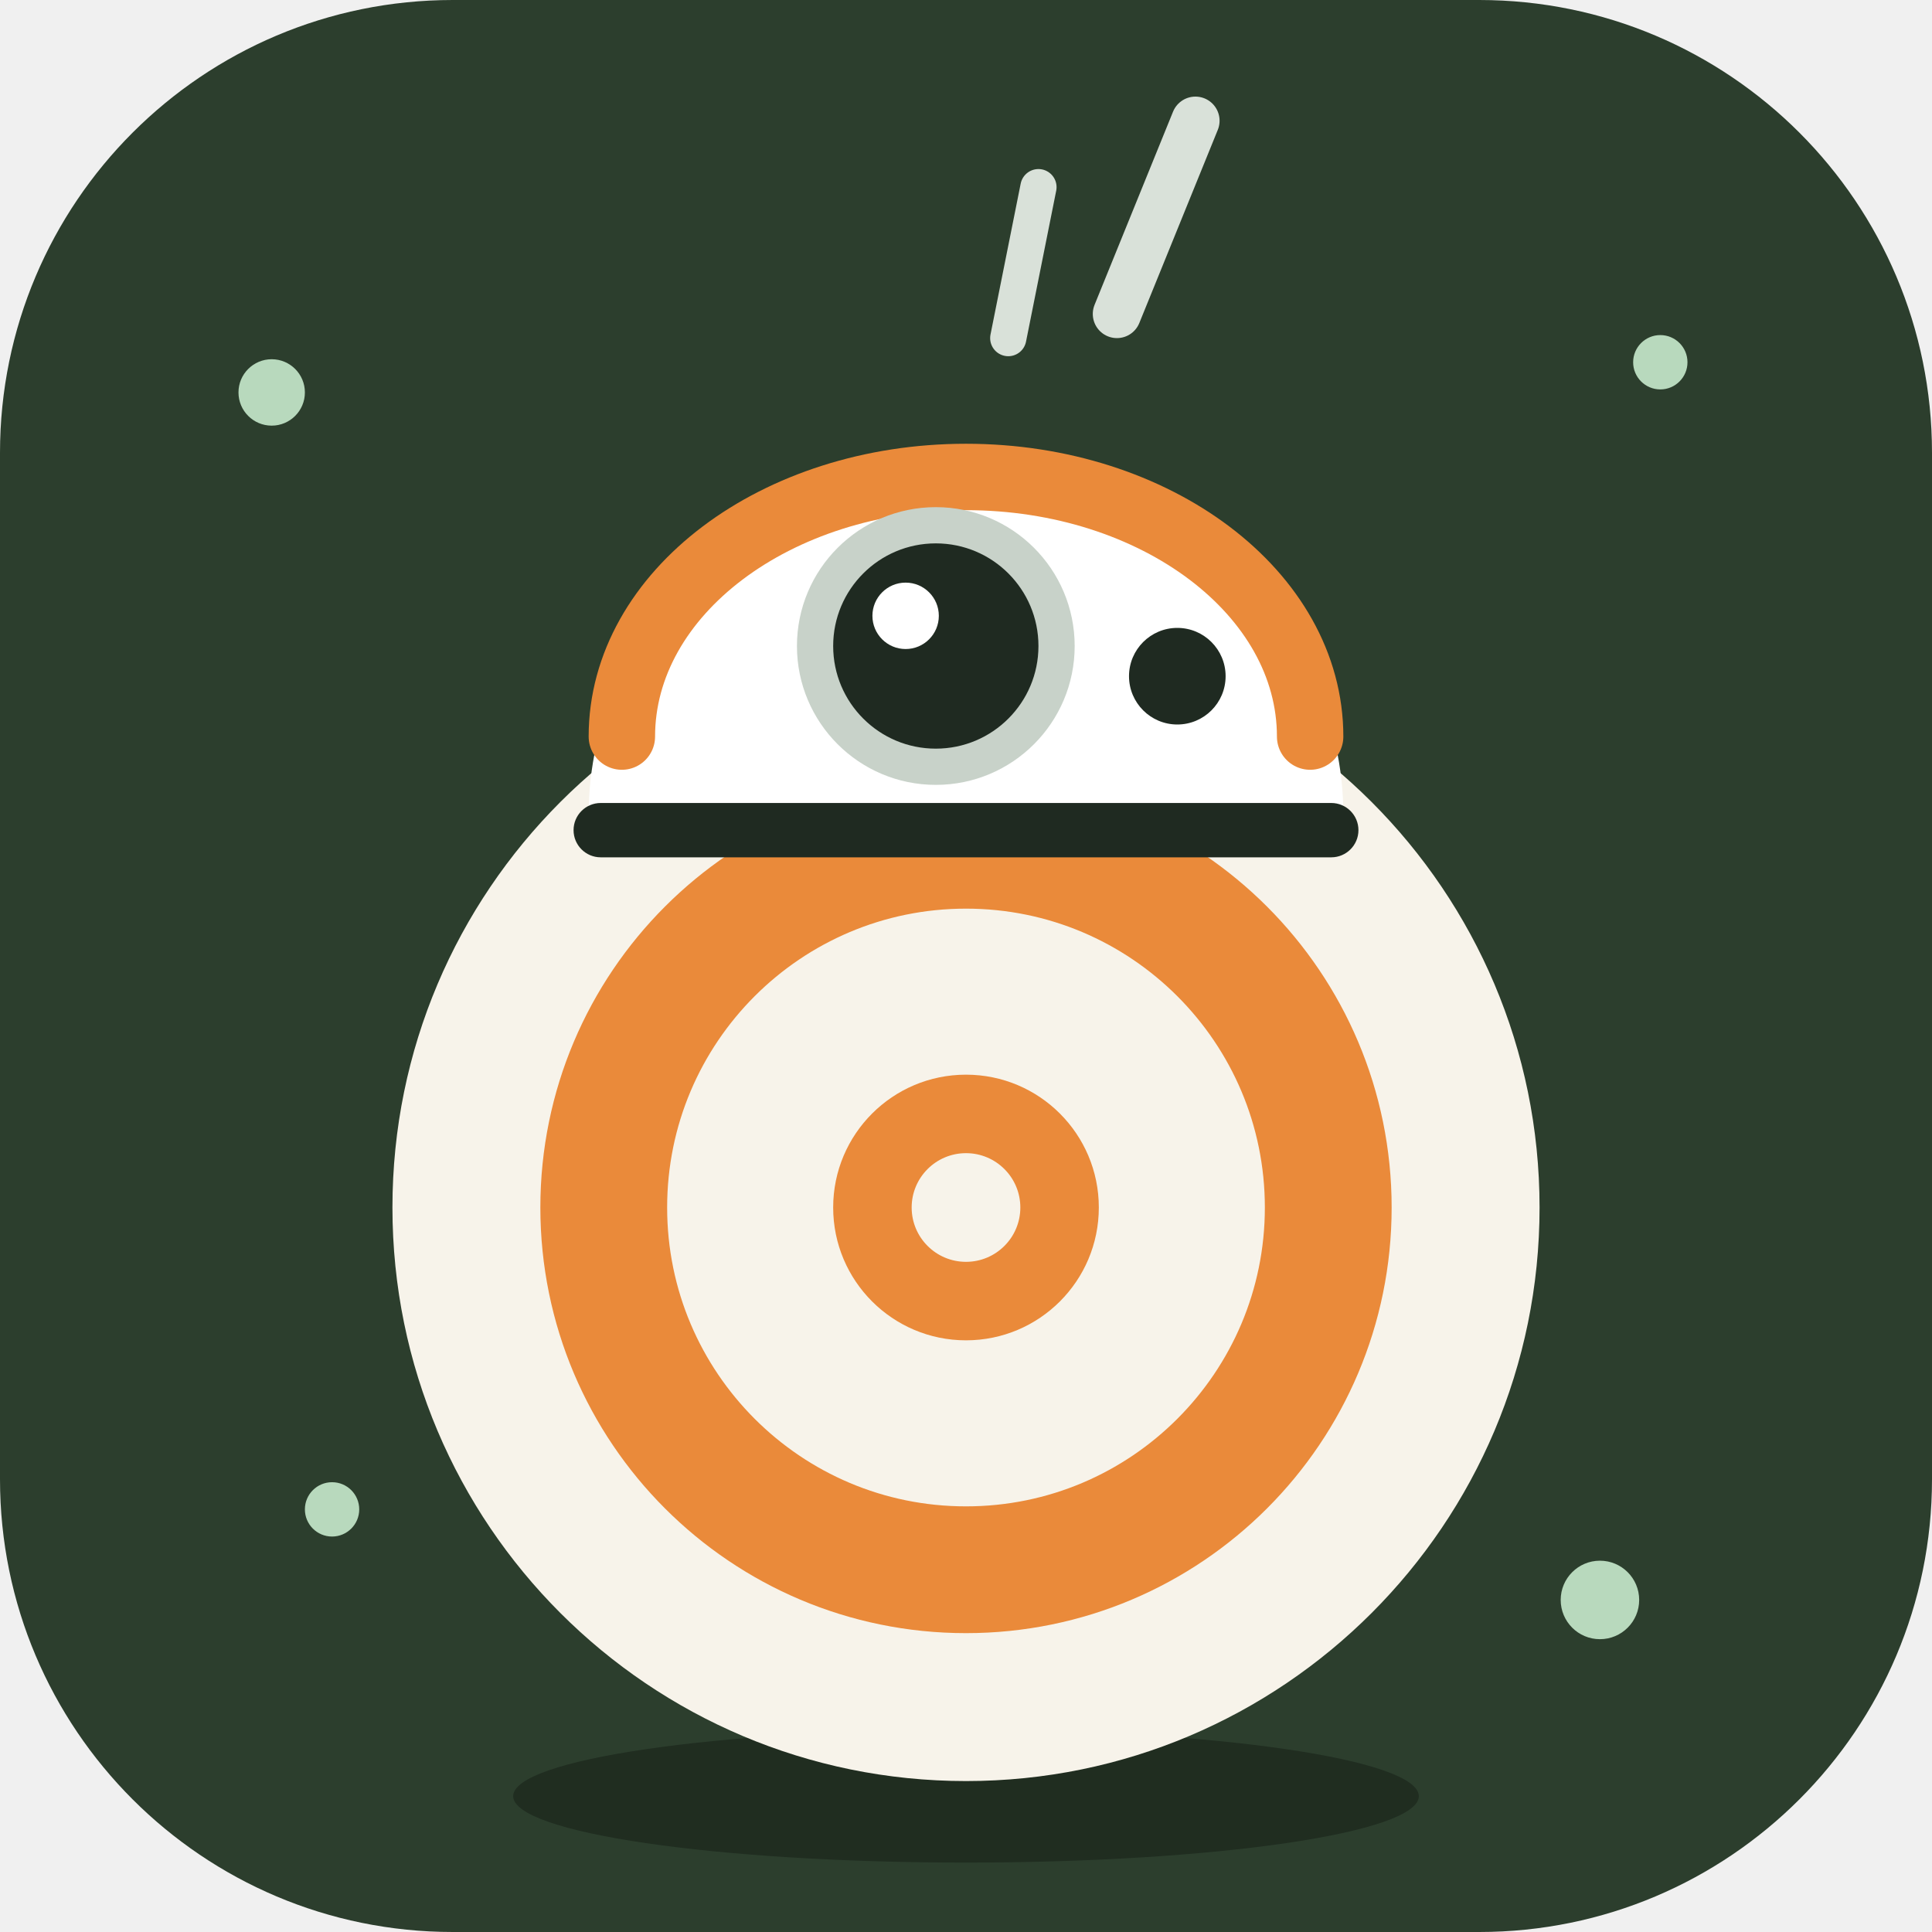
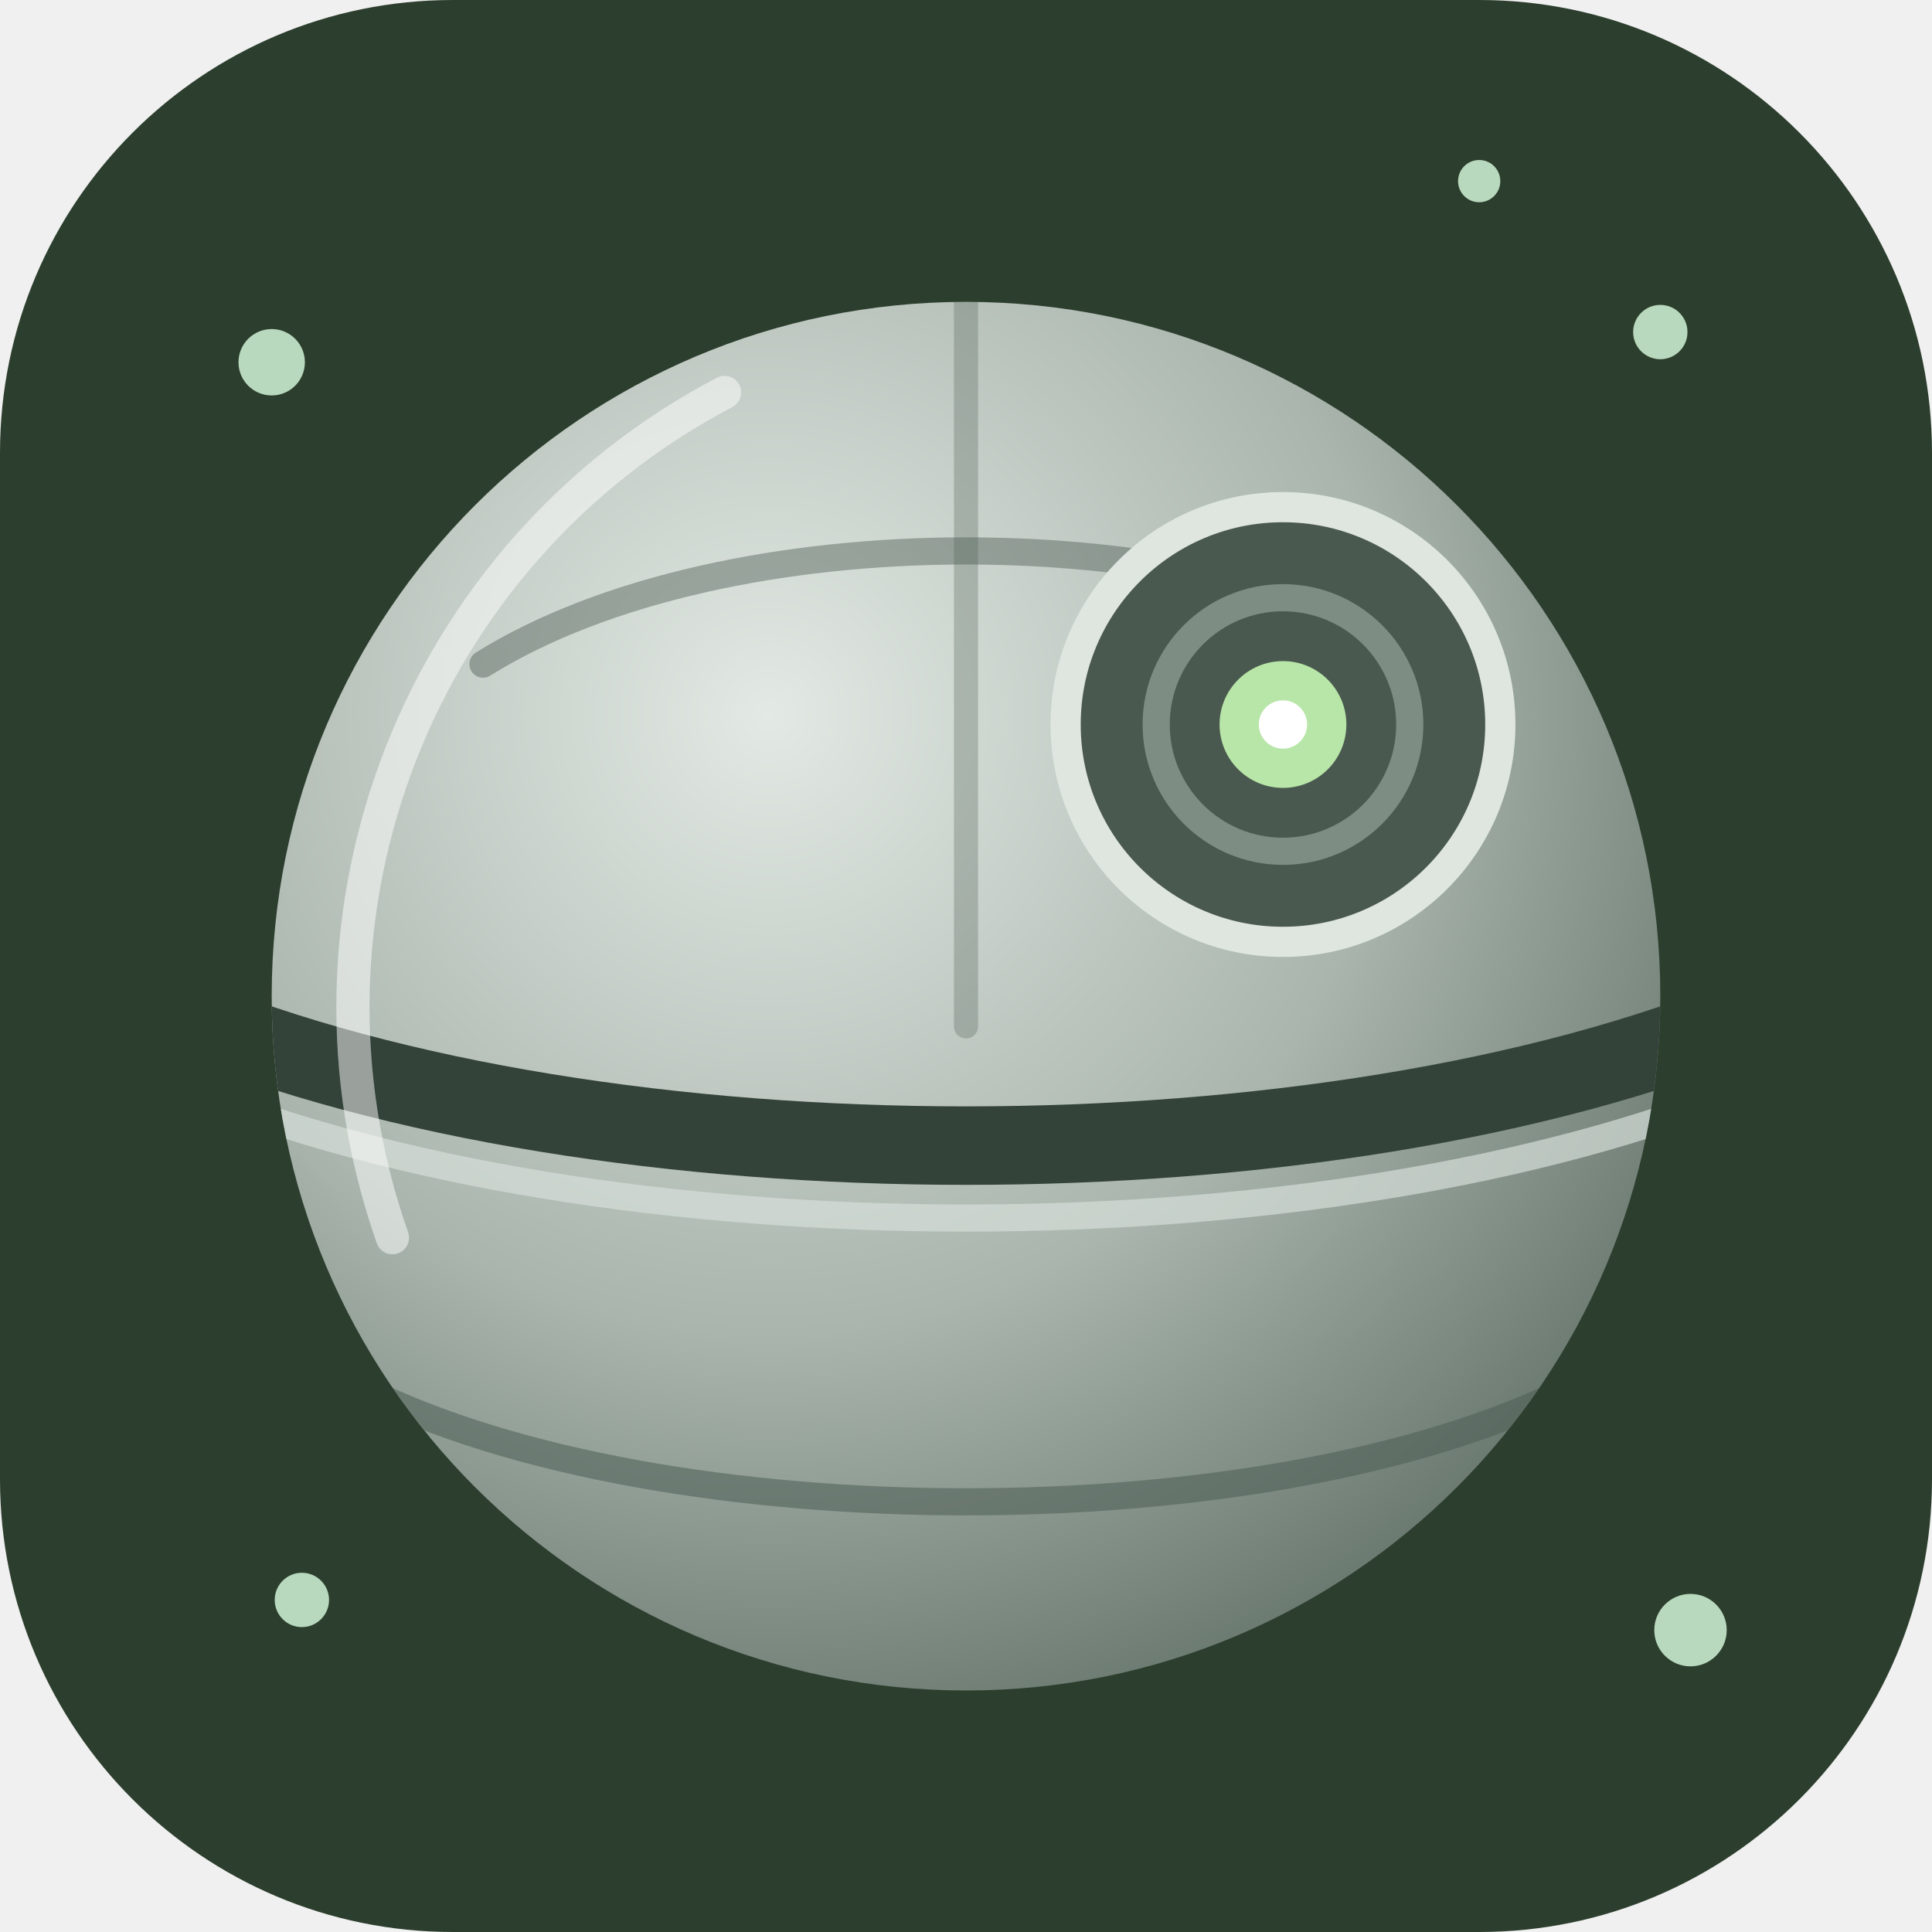
- <svg xmlns="http://www.w3.org/2000/svg" viewBox="0 0 64 64">
+ <svg xmlns="http://www.w3.org/2000/svg" viewBox="0 0 64 64" role="img" aria-labelledby="t">
+   <defs>
+     <radialGradient id="planet" cx="36%" cy="30%" r="80%">
+       <stop offset="0" stop-color="#e3e9e4" />
+       <stop offset="0.55" stop-color="#a9b5ad" />
+       <stop offset="1" stop-color="#5f6e65" />
+     </radialGradient>
+     <clipPath id="clip">
+       <circle cx="32" cy="33" r="23" />
+     </clipPath>
+   </defs>
  <rect width="64" height="64" rx="15" fill="#2c3e2d" />
-   <circle cx="9" cy="13" r="1.1" fill="#b8d9bd" />
-   <circle cx="55" cy="12" r="0.9" fill="#b8d9bd" />
-   <circle cx="53" cy="53" r="1.3" fill="#b8d9bd" />
-   <circle cx="11" cy="50" r="0.9" fill="#b8d9bd" />
-   <ellipse cx="32" cy="59.5" rx="15" ry="2.2" fill="#000" opacity="0.28" />
-   <circle cx="32" cy="40" r="19" fill="#f7f3ea" />
-   <path d="M32 21a19 19 0 0 1 0 38 19 19 0 0 0 0-38z" fill="#e5dccb" opacity="0.55" />
-   <circle cx="32" cy="40" r="12" fill="none" stroke="#ea8a3a" stroke-width="4.2" />
-   <circle cx="32" cy="40" r="4.4" fill="#ea8a3a" />
-   <circle cx="32" cy="40" r="1.8" fill="#f7f3ea" />
-   <path d="M19.5 27a12.5 11.5 0 0 1 25 0z" fill="#fff" />
-   <path d="M20.6 24.4a11.4 8.6 0 0 1 22.8 0" fill="none" stroke="#ea8a3a" stroke-width="2.2" stroke-linecap="round" />
-   <circle cx="31" cy="21.4" r="4" fill="#1f2a21" stroke="#c8d2c9" stroke-width="1.2" />
-   <circle cx="30" cy="20.4" r="1.1" fill="#fff" />
-   <circle cx="39" cy="22.4" r="1.6" fill="#1f2a21" />
-   <rect x="19" y="26.6" width="26" height="1.8" rx="0.9" fill="#1f2a21" />
-   <path d="M37 10.4L39.6 4" stroke="#d9e1d9" stroke-width="1.6" stroke-linecap="round" />
-   <path d="M33.4 11.2L34.4 6.2" stroke="#d9e1d9" stroke-width="1.2" stroke-linecap="round" />
+   <circle cx="9" cy="12" r="1.1" fill="#b8d9bd" />
+   <circle cx="55" cy="11" r="0.9" fill="#b8d9bd" />
+   <circle cx="56" cy="54" r="1.2" fill="#b8d9bd" />
+   <circle cx="10" cy="53" r="0.9" fill="#b8d9bd" />
+   <circle cx="49" cy="6" r="0.7" fill="#b8d9bd" />
+   <circle cx="32" cy="33" r="23" fill="url(#planet)" />
+   <g clip-path="url(#clip)" fill="none" stroke-linecap="round">
+     <path d="M6 33.6C20 39.4 44 39.4 58 33.6" stroke="#34433a" stroke-width="2.6" />
+     <path d="M6 36C20 41.8 44 41.8 58 36" stroke="#d6ded8" stroke-width="0.9" opacity="0.7" />
+     <path d="M12 46C22 51 42 51 52 46" stroke="#4d5d54" stroke-width="0.9" opacity="0.55" />
+     <path d="M16 22C24 17 40 17 48 22" stroke="#4d5d54" stroke-width="0.9" opacity="0.45" />
+     <path d="M32 10v24" stroke="#4d5d54" stroke-width="0.8" opacity="0.3" />
+   </g>
+   <circle cx="42.5" cy="24" r="7.2" fill="#4a594f" />
+   <circle cx="42.5" cy="24" r="7.2" fill="none" stroke="#dfe6e0" stroke-width="1" />
+   <circle cx="42.5" cy="24" r="4.2" fill="none" stroke="#7e8d84" stroke-width="0.9" />
+   <circle cx="42.5" cy="24" r="2.1" fill="#b8e6a8" />
+   <circle cx="42.5" cy="24" r="0.8" fill="#fff" />
+   <path d="M13 41A23 23 0 0 1 24 13" fill="none" stroke="#fff" stroke-width="1.1" stroke-linecap="round" opacity="0.5" />
</svg>
